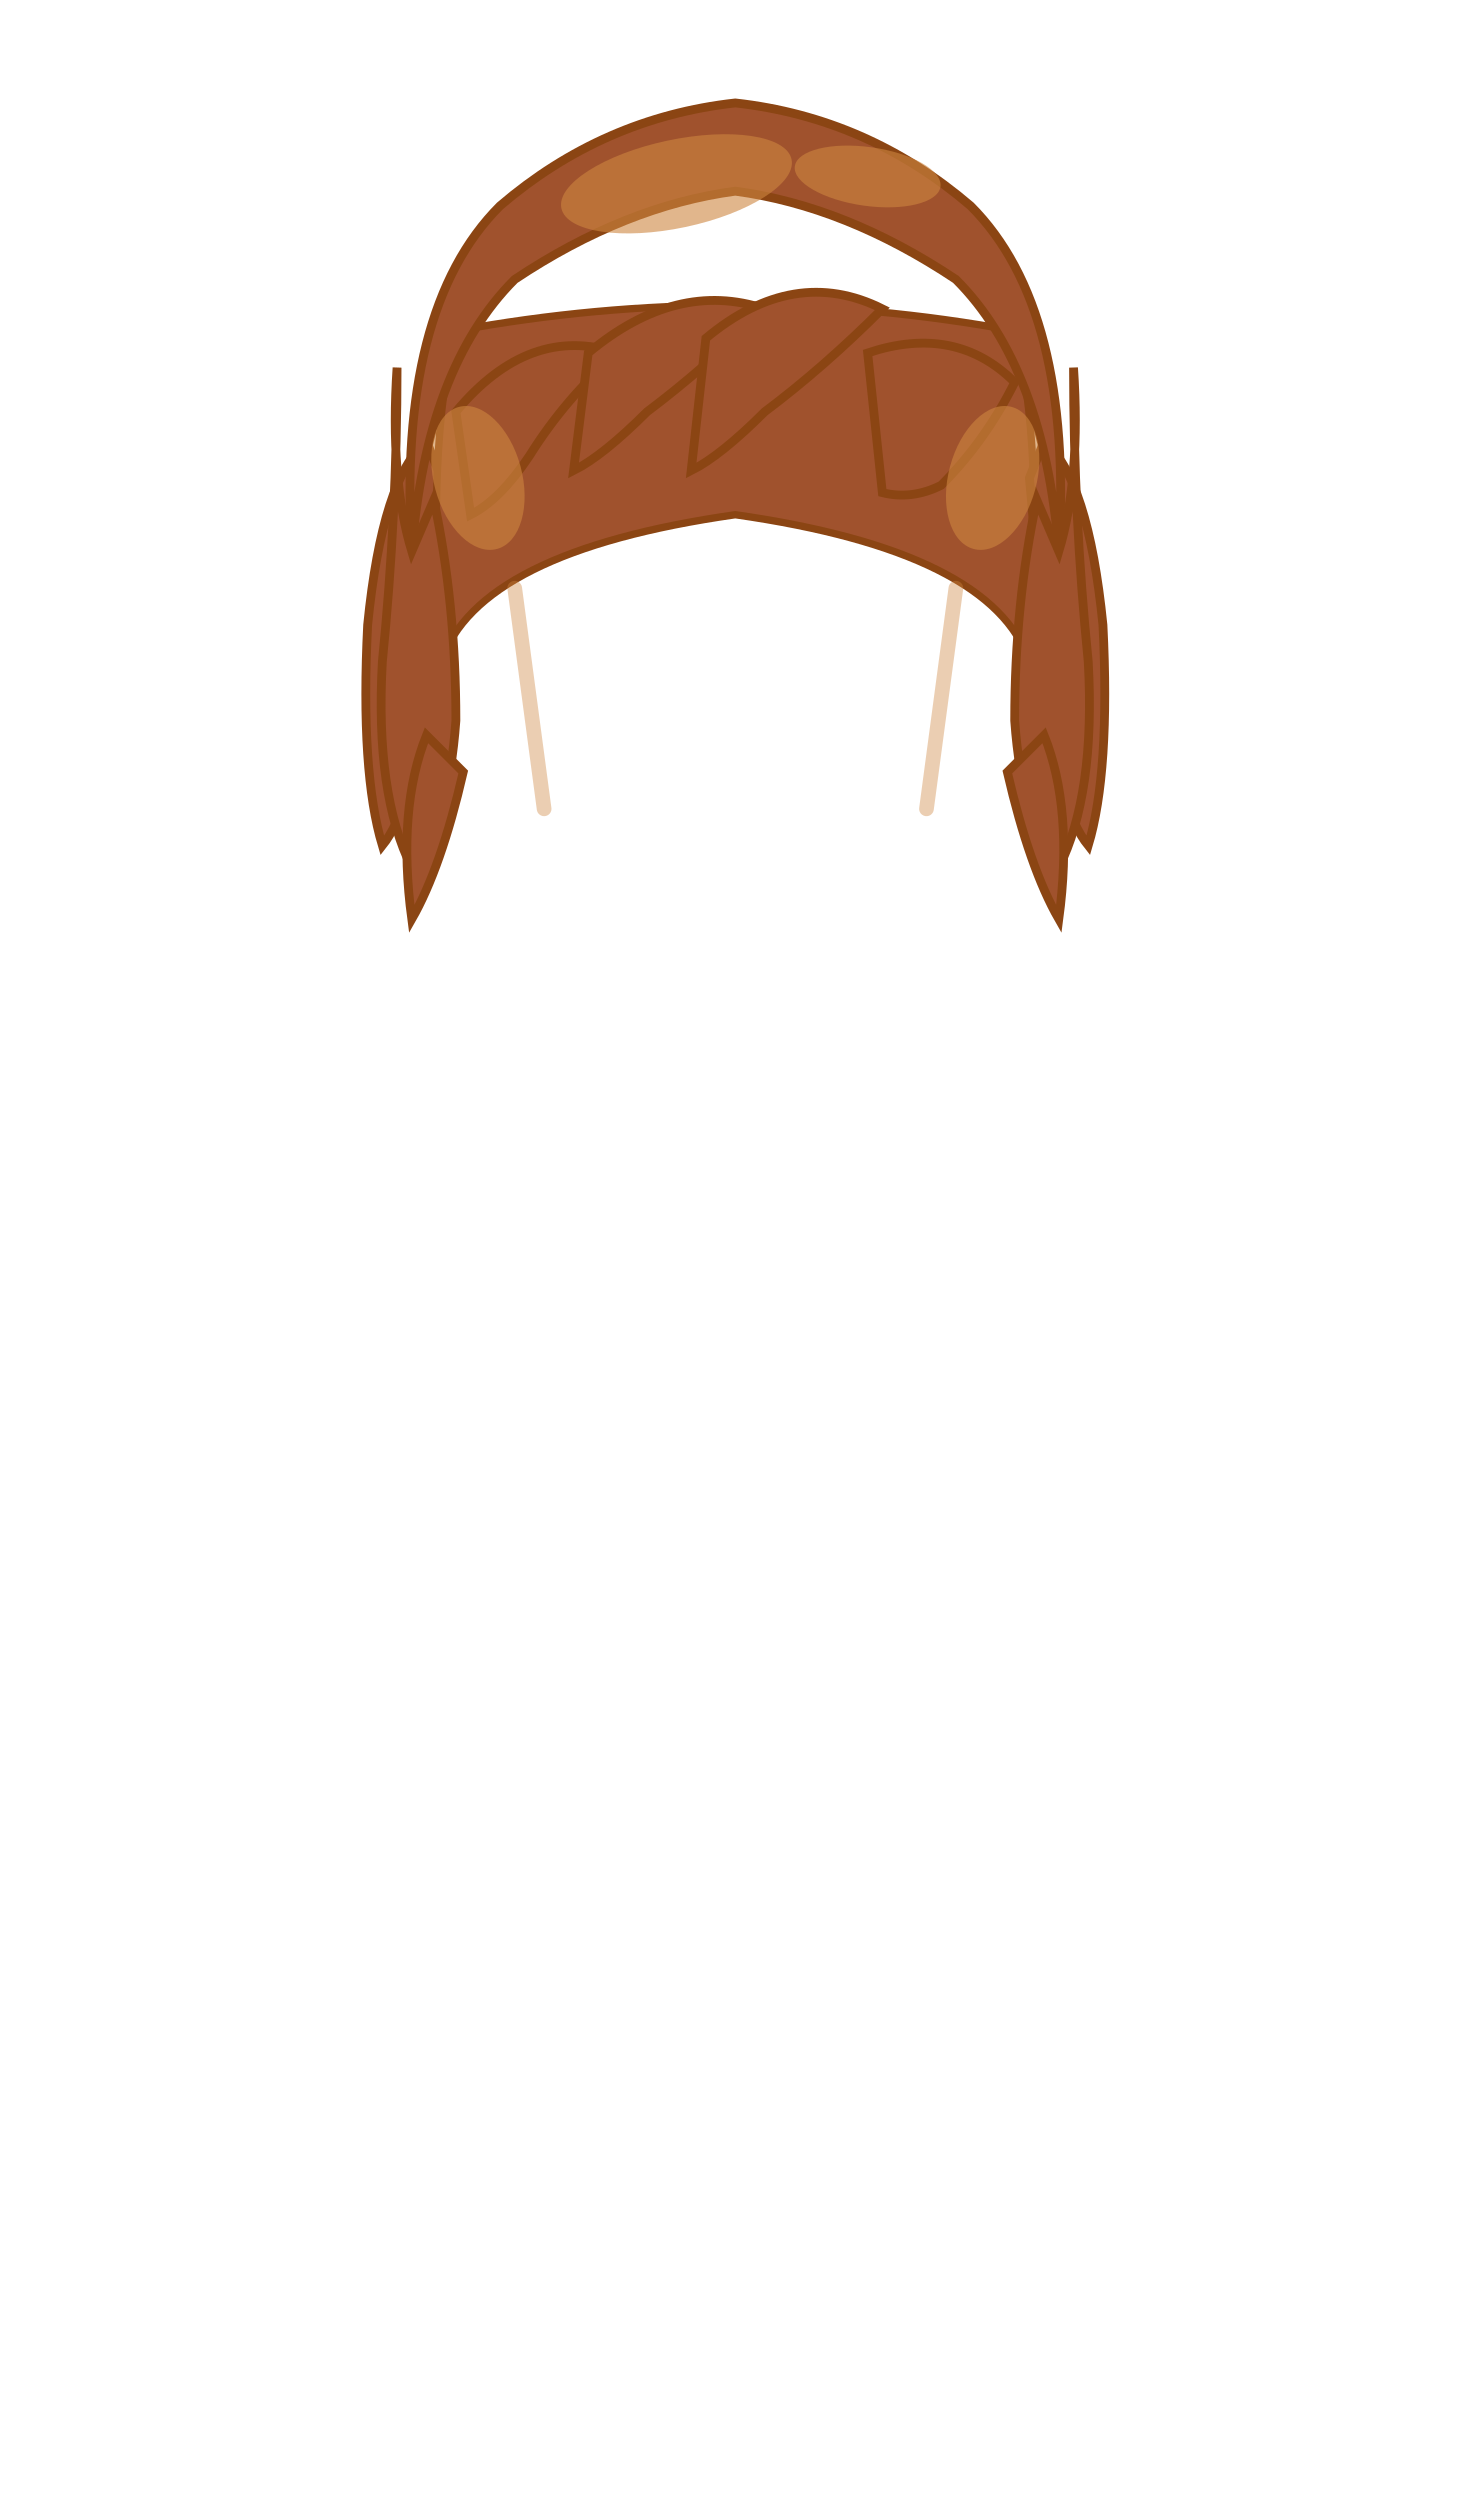
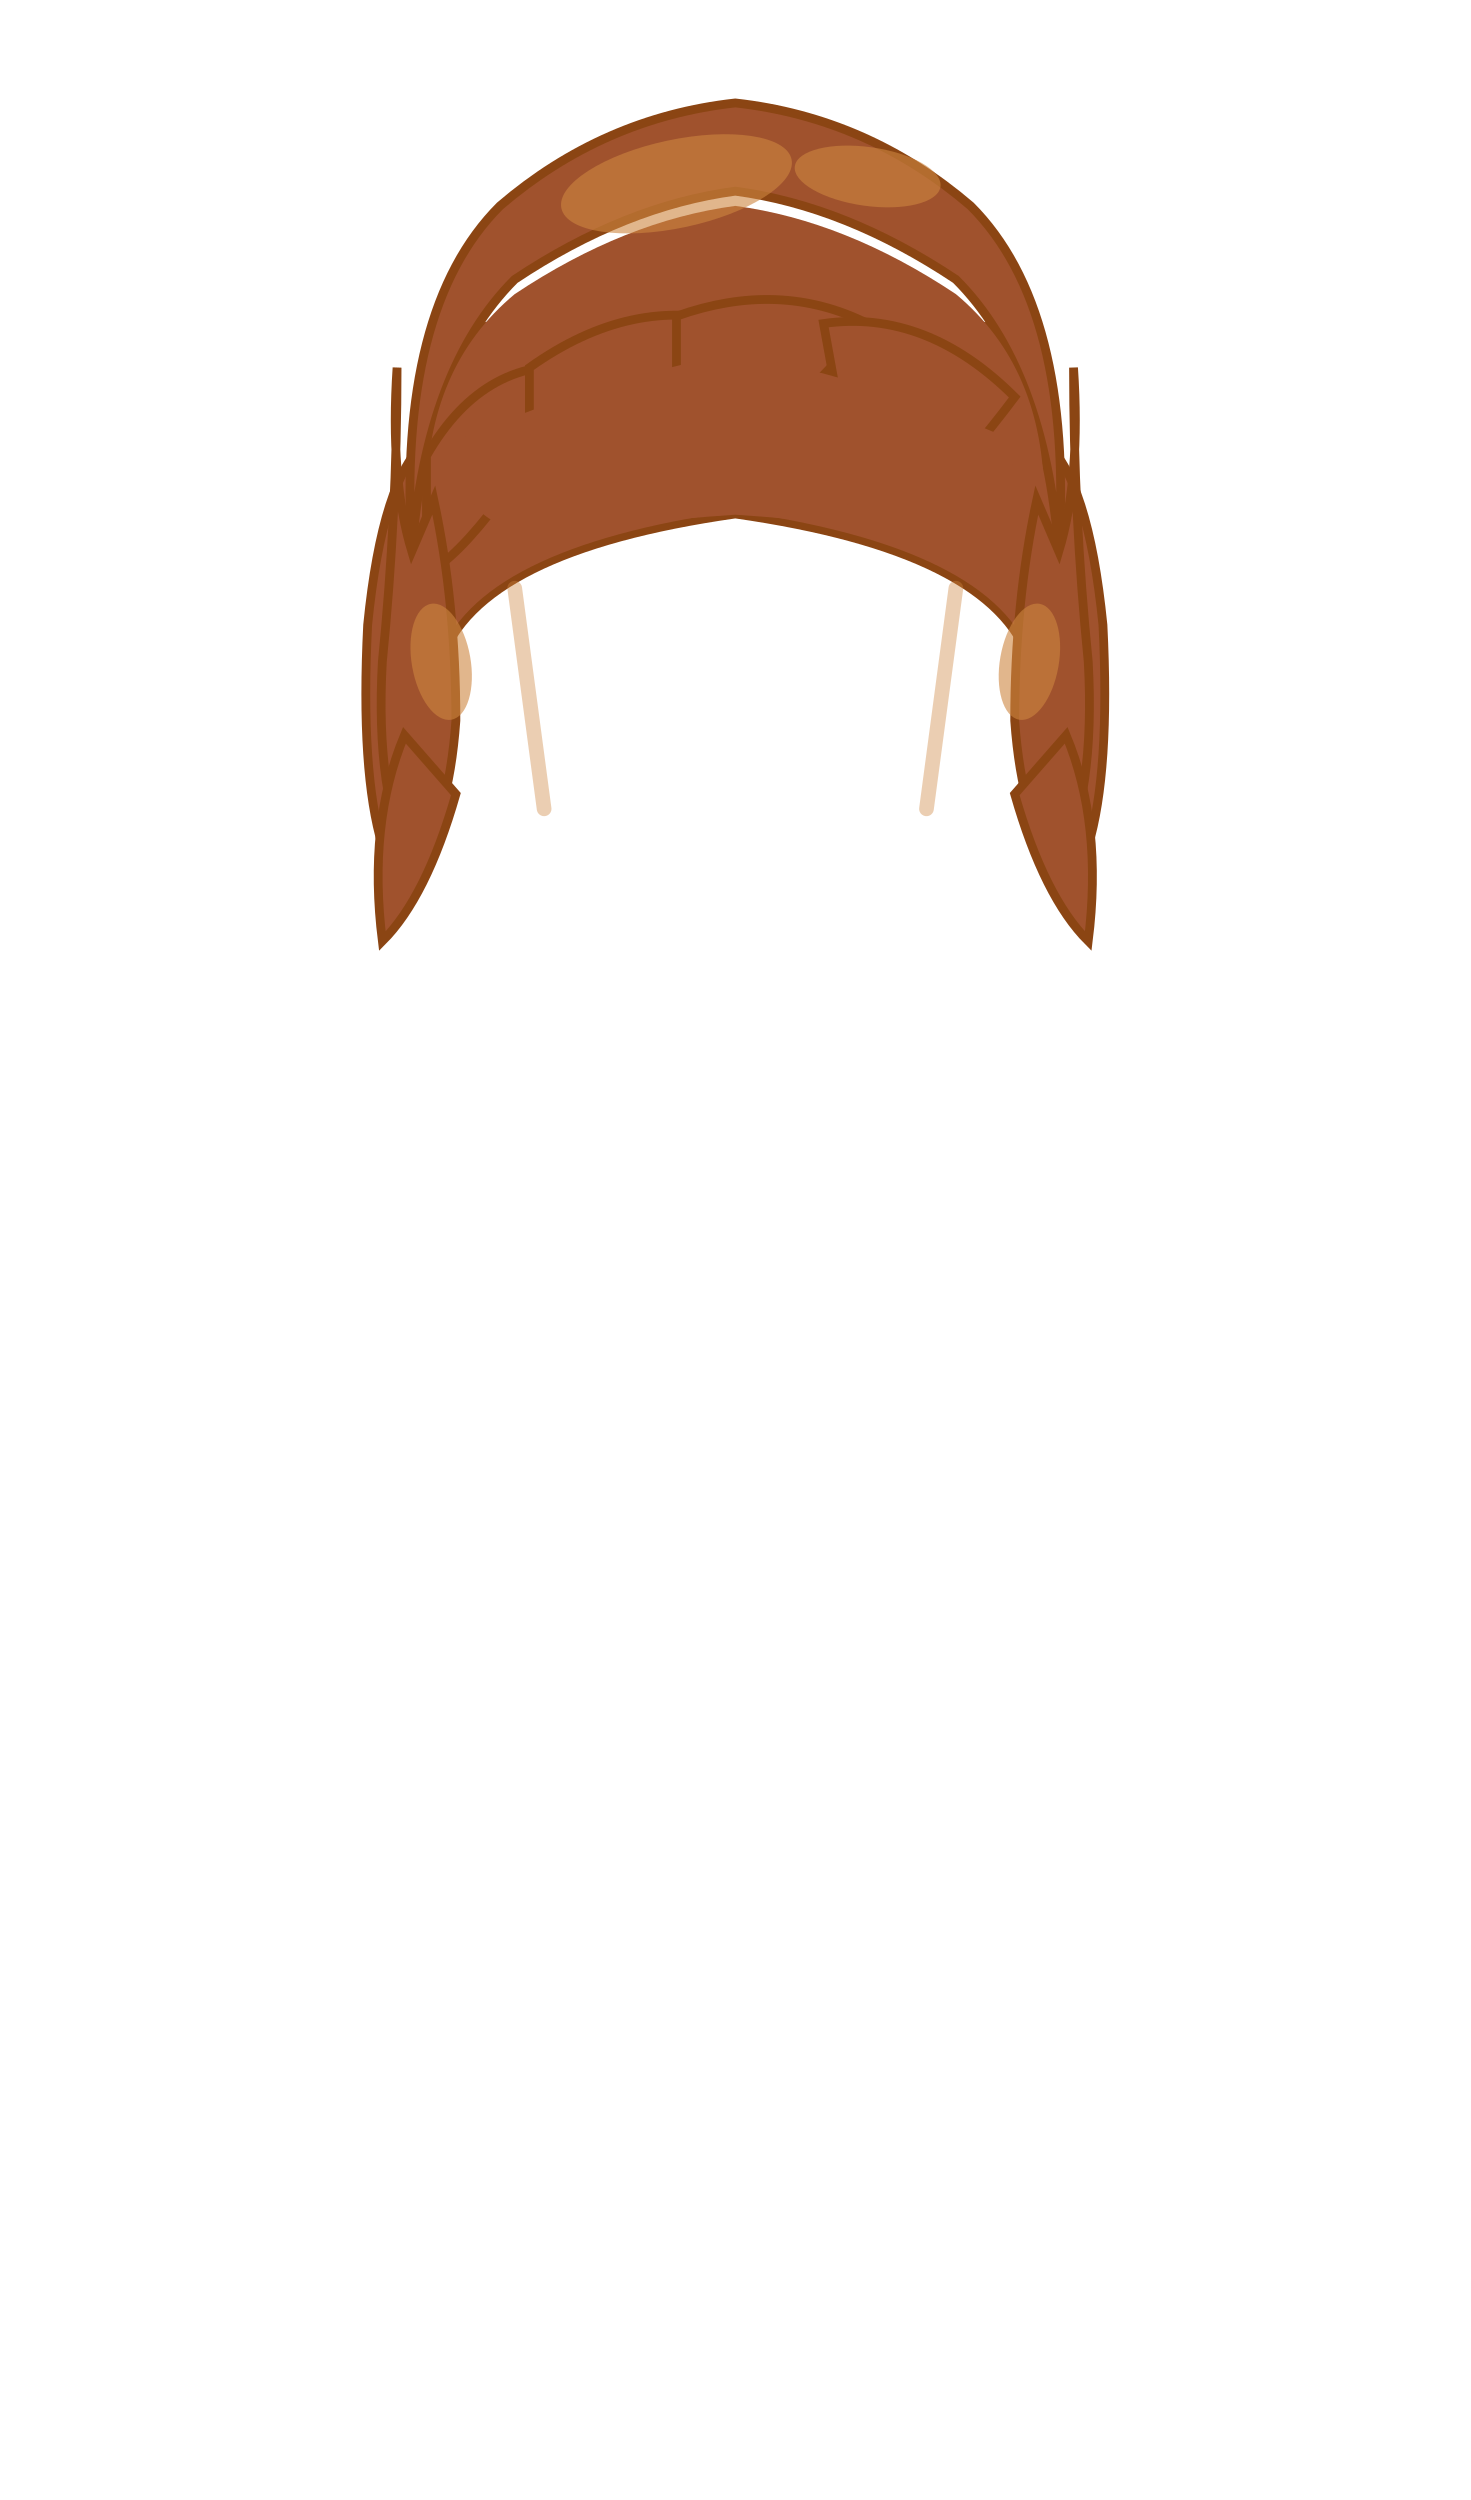
<svg xmlns="http://www.w3.org/2000/svg" viewBox="0 0 200 340">
  <defs>
    <linearGradient id="hsb-main" x1="0" y1="0" x2="1" y2="0">
      <stop offset="0%" stop-color="#8B4513" />
      <stop offset="20%" stop-color="#A0522D" />
      <stop offset="50%" stop-color="#CD853F" />
      <stop offset="80%" stop-color="#A0522D" />
      <stop offset="100%" stop-color="#8B4513" />
    </linearGradient>
    <linearGradient id="hsb-highlight" x1="0" y1="0" x2="0" y2="1">
      <stop offset="0%" stop-color="#CD853F" />
      <stop offset="100%" stop-color="#A0522D" />
    </linearGradient>
  </defs>
  <style>
    .hsb-hair{fill:#A0522D;stroke:#8B4513;stroke-width:1.2}
    .hsb-hi{fill:#CD853F;opacity:0.6}
    .hsb-shade{fill:#8B4513;opacity:0.3}
  </style>
  <g id="back-layer">
    <path d="M58 60 Q52 65 50 85 Q49 105 52 115 Q56 110 58 95 Q59 75 60 65 Z" class="hsb-hair" />
    <path d="M62 45 Q100 38 138 45 Q142 60 140 90 Q135 75 100 70 Q65 75 60 90 Q58 60 62 45 Z" fill="#A0522D" stroke="#8B4513" stroke-width="1" />
    <path d="M142 60 Q148 65 150 85 Q151 105 148 115 Q144 110 142 95 Q141 75 140 65 Z" class="hsb-hair" />
    <path d="M70 80 Q72 95 74 110" stroke="#CD853F" stroke-width="2" fill="none" opacity="0.4" stroke-linecap="round" />
    <path d="M130 80 Q128 95 126 110" stroke="#CD853F" stroke-width="2" fill="none" opacity="0.4" stroke-linecap="round" />
  </g>
  <g id="clothing">
    <path d="M56 75 Q54 42 68 28 Q82 16 100 14 Q118 16 132 28              Q146 42 144 75 Q142 50 130 38 Q115 28 100 26              Q85 28 70 38 Q58 50 56 75 Z" class="hsb-hair" />
+     <path d="M58 68 Q58 50 70 40 Q85 30 100 28 Q115 30 130 40              Q142 50 142 68 L142 78 Q130 72 100 70 Q70 72 58 78 Z" fill="#A0522D" stroke="none" />
+     <path d="M58 62 Q66 48 80 50 Q74 58 68 68 Q62 76 58 78 Z" class="hsb-hair" />
+     <path d="M72 50 Q86 40 100 44 Q92 52 84 60 Q78 66 72 68 Z" class="hsb-hair" />
+     <path d="M92 43 Q106 38 118 44 Q112 52 104 58 Q98 64 92 64 Z" class="hsb-hair" />
+     <path d="M112 44 Q126 42 138 54 Q132 62 126 68 Q120 70 116 66 Z" class="hsb-hair" />
+     <path d="M62 60 Q80 52 100 48 Q120 52 138 60 Q138 70 130 72              Q115 68 100 66 Q85 68 70 72 Q62 70 62 60 Z" fill="#A0522D" stroke="none" />
    <path d="M56 75 Q53 65 54 50 Q54 70 52 90 Q51 108 56 118              Q61 112 62 98 Q62 82 59 68 Z" class="hsb-hair" />
    <path d="M144 75 Q147 65 146 50 Q146 70 148 90 Q149 108 144 118              Q139 112 138 98 Q138 82 141 68 Z" class="hsb-hair" />
-     <path d="M62 56 Q72 44 84 48 Q77 54 72 62 Q68 68 64 70 Z" class="hsb-hair" />
-     <path d="M80 48 Q92 38 104 42 Q96 50 88 56 Q82 62 78 64 Z" class="hsb-hair" />
-     <path d="M96 46 Q108 36 120 42 Q112 50 104 56 Q98 62 94 64 Z" class="hsb-hair" />
-     <path d="M118 48 Q130 44 138 52 Q134 60 128 66 Q124 68 120 67 Z" class="hsb-hair" />
-     <path d="M58 100 Q54 110 56 125 Q60 118 63 105 Z" class="hsb-hair" />
-     <path d="M142 100 Q146 110 144 125 Q140 118 137 105 Z" class="hsb-hair" />
+     <path d="M55 100 Q50 112 52 128 Q58 122 62 108 Z" class="hsb-hair" />
+     <path d="M145 100 Q150 112 148 128 Q142 122 138 108 Z" class="hsb-hair" />
    <ellipse cx="92" cy="25" rx="16" ry="6" class="hsb-hi" transform="rotate(-12 92 25)" />
    <ellipse cx="118" cy="24" rx="10" ry="4" class="hsb-hi" transform="rotate(8 118 24)" />
-     <ellipse cx="65" cy="65" rx="6" ry="10" class="hsb-hi" transform="rotate(-15 65 65)" />
-     <ellipse cx="135" cy="65" rx="6" ry="10" class="hsb-hi" transform="rotate(15 135 65)" />
+     <ellipse cx="60" cy="90" rx="4" ry="8" class="hsb-hi" transform="rotate(-10 60 90)" />
+     <ellipse cx="140" cy="90" rx="4" ry="8" class="hsb-hi" transform="rotate(10 140 90)" />
  </g>
</svg>
